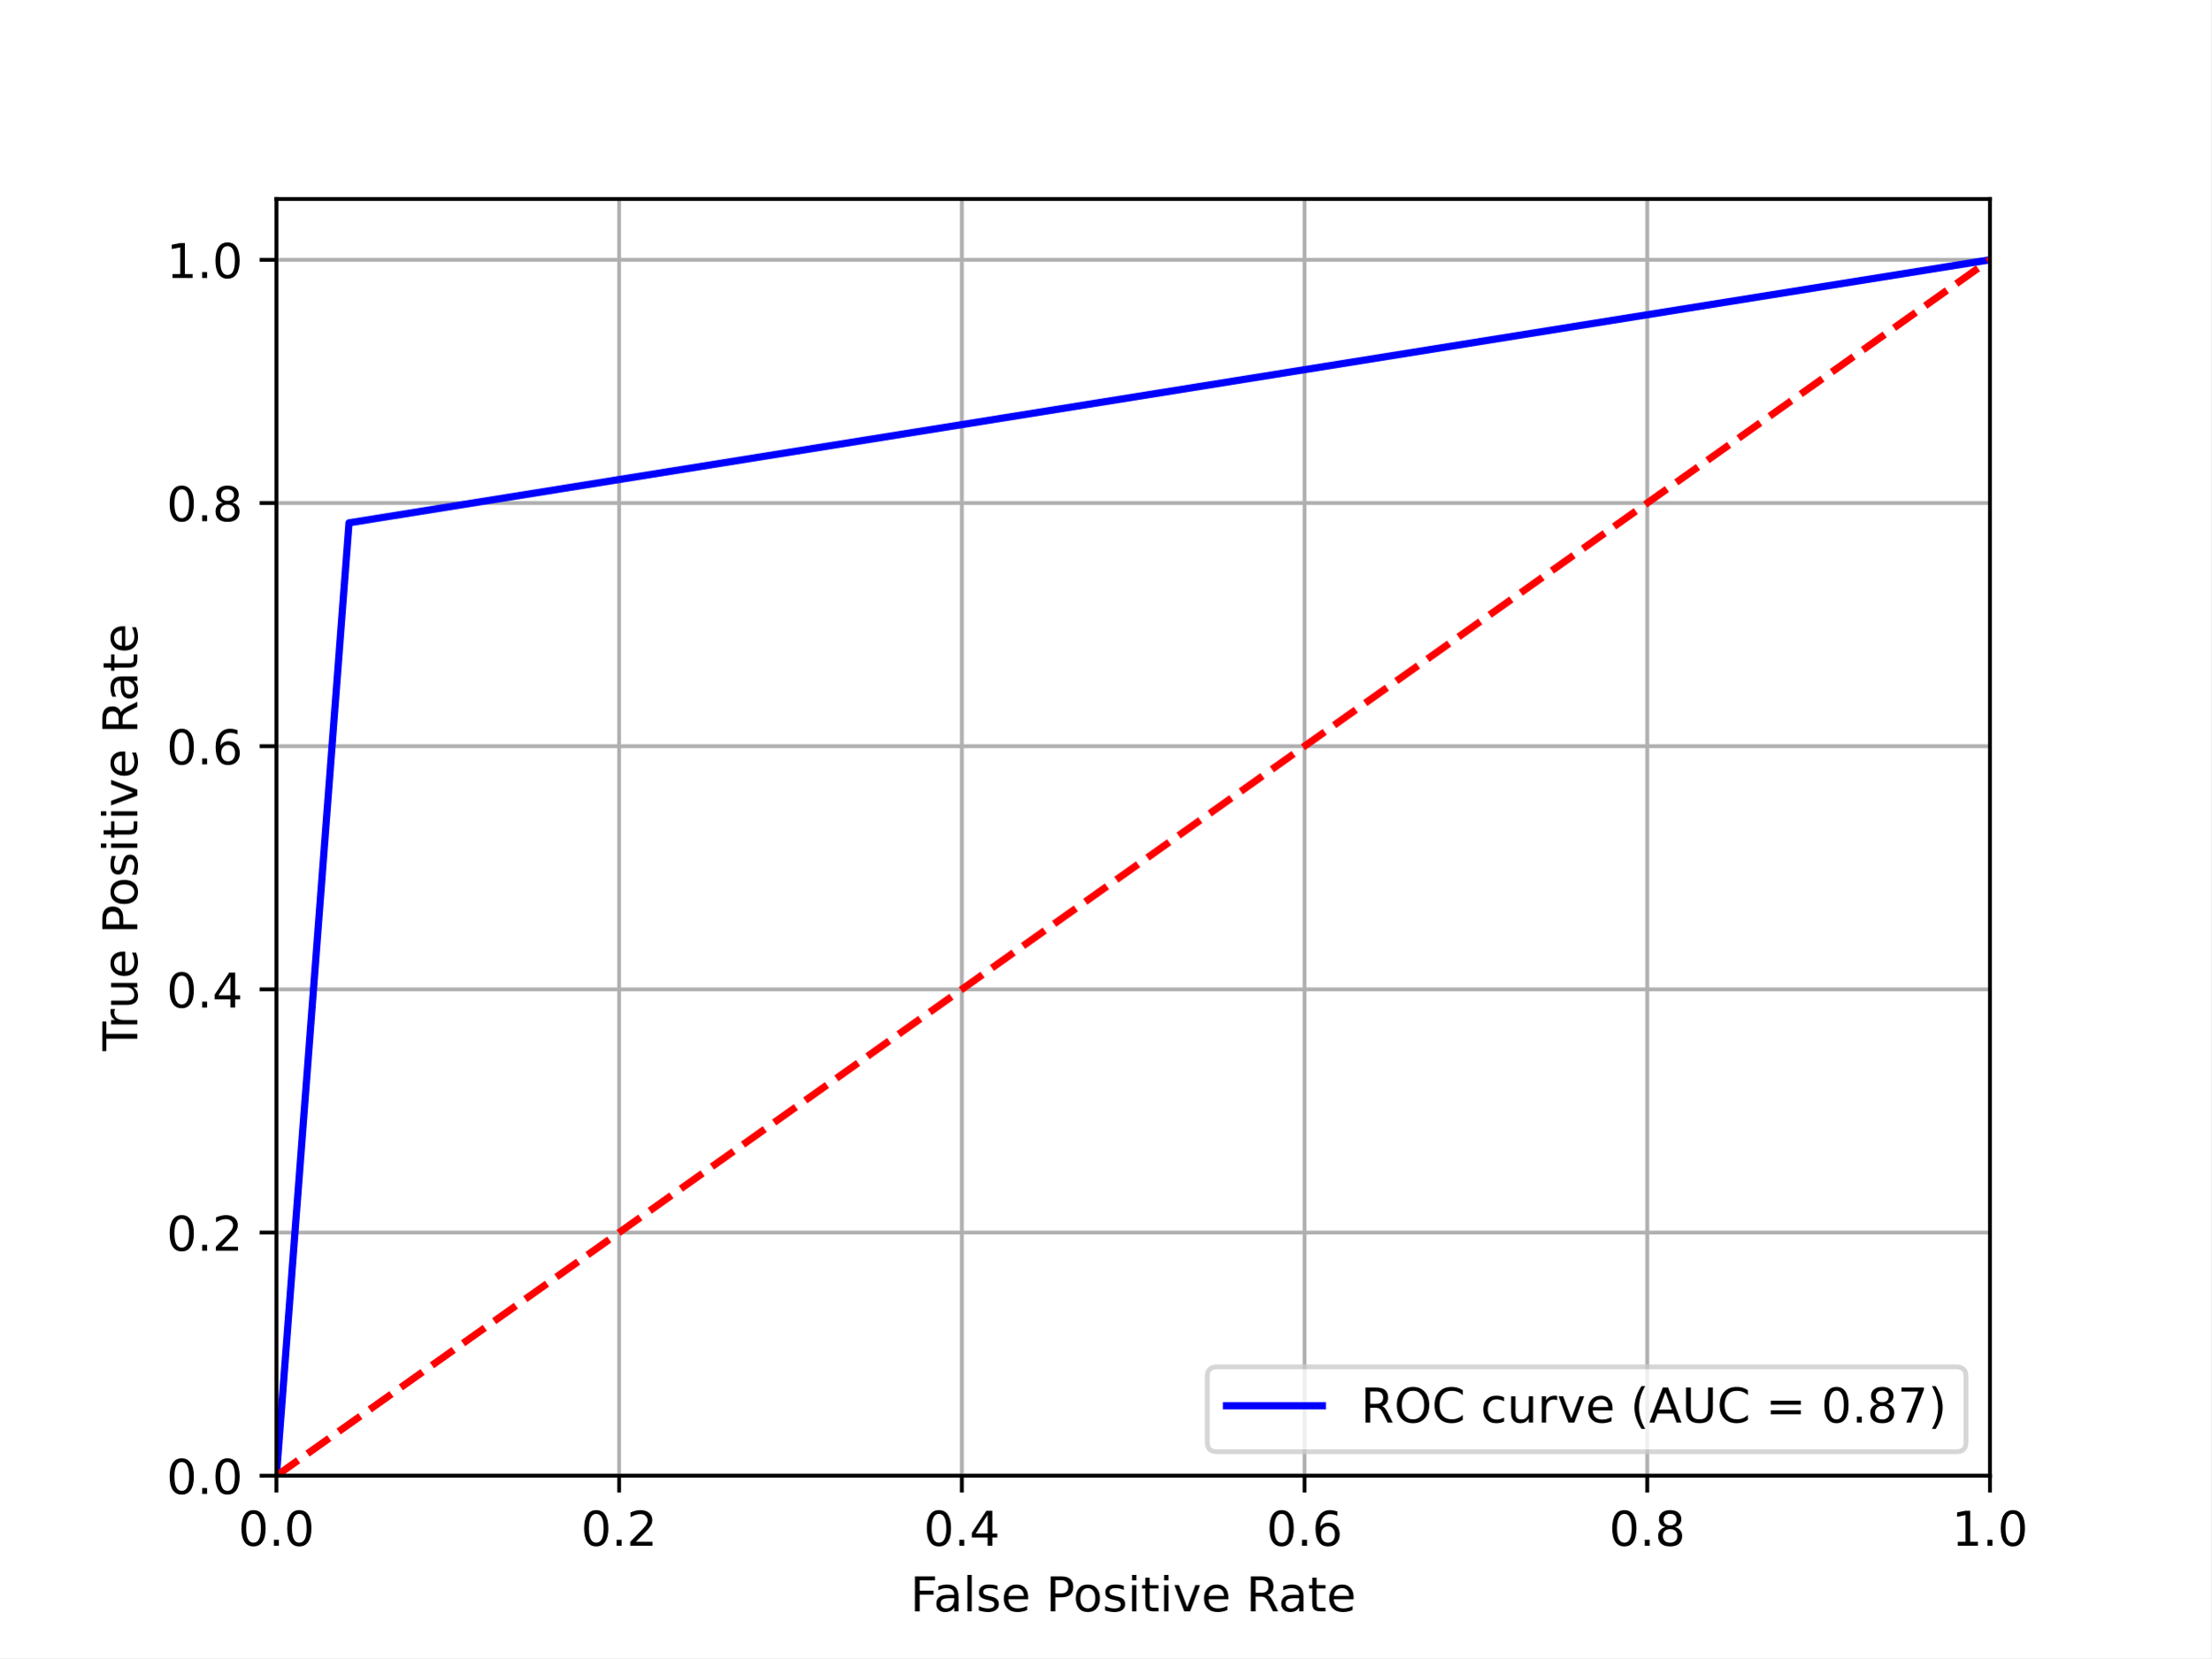
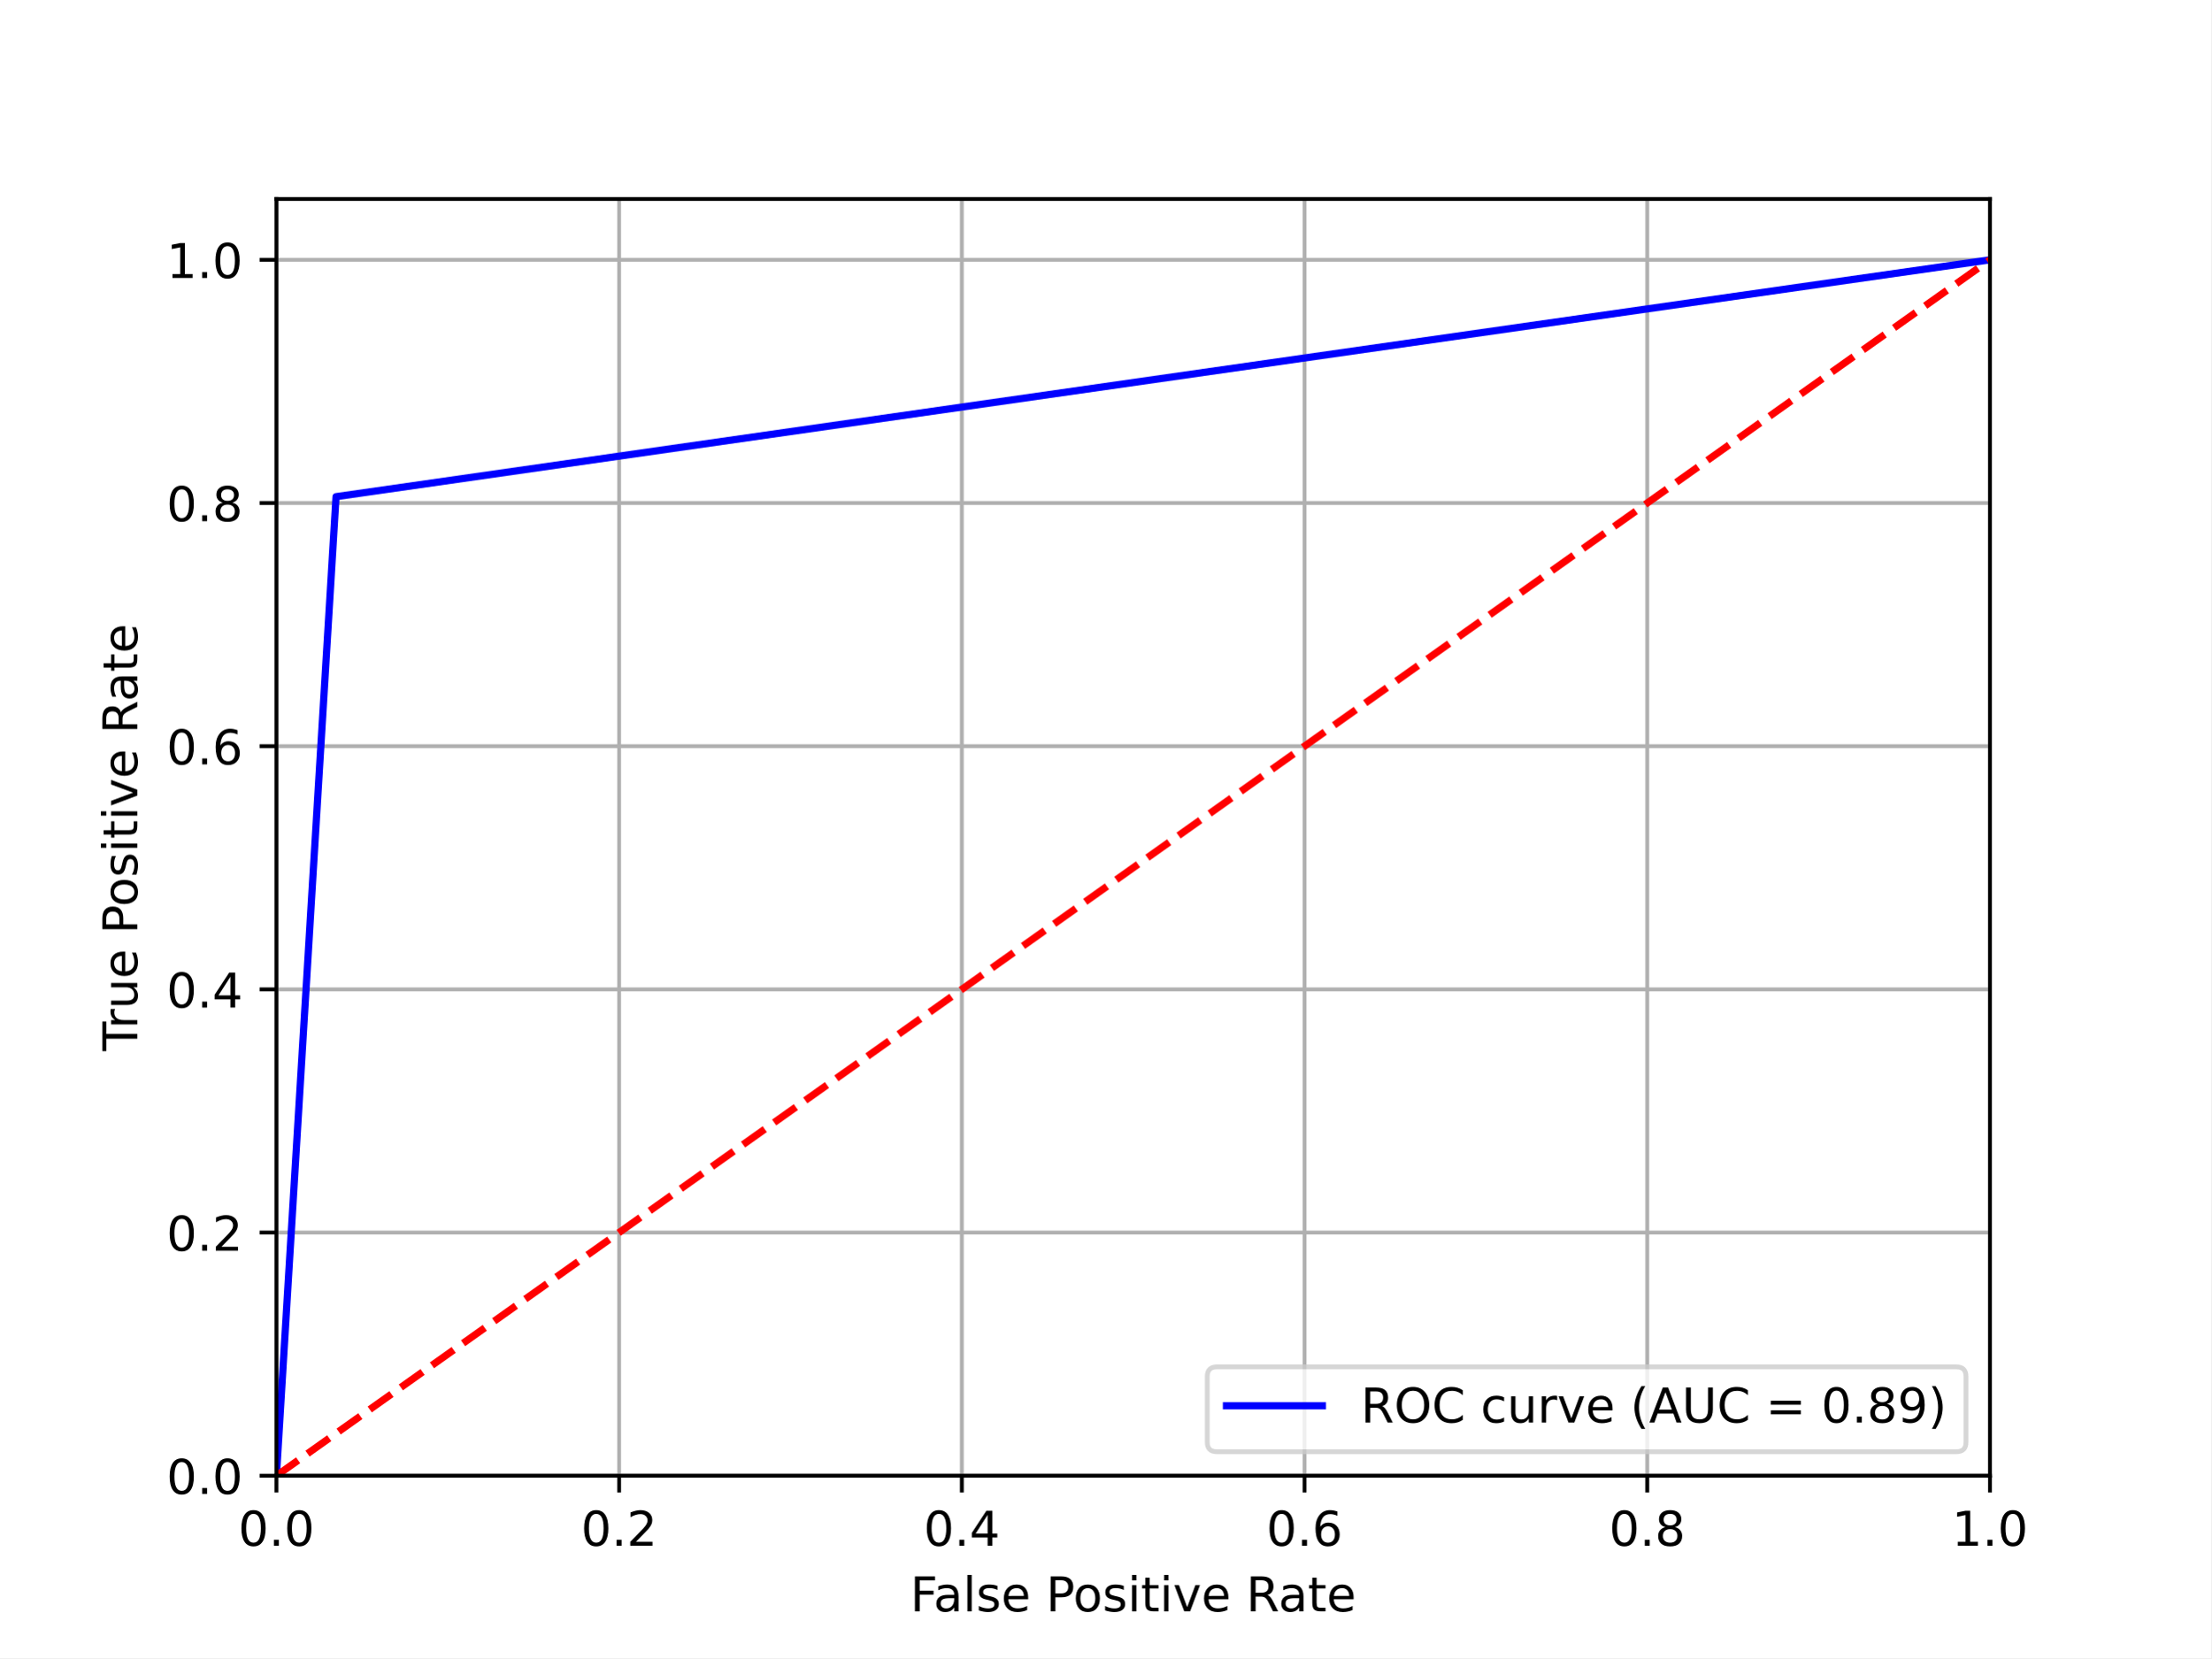
<svg xmlns="http://www.w3.org/2000/svg" xmlns:xlink="http://www.w3.org/1999/xlink" width="460.8pt" height="345.6pt" viewBox="0 0 460.8 345.6" version="1.1">
  <defs>
    <style type="text/css">*{stroke-linejoin: round; stroke-linecap: butt}</style>
  </defs>
  <g id="figure_1">
    <g id="patch_1">
      <path d="M 0 345.6  L 460.8 345.6  L 460.8 0  L 0 0  z " style="fill: #ffffff" />
    </g>
    <g id="axes_1">
      <g id="patch_2">
        <path d="M 57.6 307.584  L 414.72 307.584  L 414.72 41.472  L 57.6 41.472  z " style="fill: #ffffff" />
      </g>
      <g id="matplotlib.axis_1">
        <g id="xtick_1">
          <g id="line2d_1">
-             <path d="M 57.6 307.584  L 57.6 41.472  " clip-path="url(#p3e09533526)" style="fill: none; stroke: #b0b0b0; stroke-width: 0.8; stroke-linecap: square" />
+             <path d="M 57.6 307.584  L 57.6 41.472  " clip-path="url(#p658664f6c3)" style="fill: none; stroke: #b0b0b0; stroke-width: 0.8; stroke-linecap: square" />
          </g>
          <g id="line2d_2">
            <defs>
-               <path id="mab7600e62a" d="M 0 0  L 0 3.5  " style="stroke: #000000; stroke-width: 0.8" />
-             </defs>
-             <g>
-               <use xlink:href="#mab7600e62a" x="57.6" y="307.584" style="stroke: #000000; stroke-width: 0.8" />
+               <path id="m3ff255c0b8" d="M 0 0  L 0 3.5  " style="stroke: #000000; stroke-width: 0.8" />
+             </defs>
+             <g>
+               <use xlink:href="#m3ff255c0b8" x="57.6" y="307.584" style="stroke: #000000; stroke-width: 0.8" />
            </g>
          </g>
          <g id="text_1">
            <g transform="translate(49.64844 322.1824) scale(0.1 -0.1)">
              <defs>
                <path id="DejaVuSans-30" d="M 2034 4250  Q 1547 4250 1301 3770  Q 1056 3291 1056 2328  Q 1056 1369 1301 889  Q 1547 409 2034 409  Q 2525 409 2770 889  Q 3016 1369 3016 2328  Q 3016 3291 2770 3770  Q 2525 4250 2034 4250  z M 2034 4750  Q 2819 4750 3233 4129  Q 3647 3509 3647 2328  Q 3647 1150 3233 529  Q 2819 -91 2034 -91  Q 1250 -91 836 529  Q 422 1150 422 2328  Q 422 3509 836 4129  Q 1250 4750 2034 4750  z " transform="scale(0.015625)" />
                <path id="DejaVuSans-2e" d="M 684 794  L 1344 794  L 1344 0  L 684 0  L 684 794  z " transform="scale(0.015625)" />
              </defs>
              <use xlink:href="#DejaVuSans-30" />
              <use xlink:href="#DejaVuSans-2e" transform="translate(63.62305 0)" />
              <use xlink:href="#DejaVuSans-30" transform="translate(95.41016 0)" />
            </g>
          </g>
        </g>
        <g id="xtick_2">
          <g id="line2d_3">
-             <path d="M 129.024 307.584  L 129.024 41.472  " clip-path="url(#p3e09533526)" style="fill: none; stroke: #b0b0b0; stroke-width: 0.8; stroke-linecap: square" />
+             <path d="M 129.024 307.584  L 129.024 41.472  " clip-path="url(#p658664f6c3)" style="fill: none; stroke: #b0b0b0; stroke-width: 0.8; stroke-linecap: square" />
          </g>
          <g id="line2d_4">
            <g>
-               <use xlink:href="#mab7600e62a" x="129.024" y="307.584" style="stroke: #000000; stroke-width: 0.8" />
+               <use xlink:href="#m3ff255c0b8" x="129.024" y="307.584" style="stroke: #000000; stroke-width: 0.8" />
            </g>
          </g>
          <g id="text_2">
            <g transform="translate(121.0724 322.1824) scale(0.1 -0.1)">
              <defs>
                <path id="DejaVuSans-32" d="M 1228 531  L 3431 531  L 3431 0  L 469 0  L 469 531  Q 828 903 1448 1529  Q 2069 2156 2228 2338  Q 2531 2678 2651 2914  Q 2772 3150 2772 3378  Q 2772 3750 2511 3984  Q 2250 4219 1831 4219  Q 1534 4219 1204 4116  Q 875 4013 500 3803  L 500 4441  Q 881 4594 1212 4672  Q 1544 4750 1819 4750  Q 2544 4750 2975 4387  Q 3406 4025 3406 3419  Q 3406 3131 3298 2873  Q 3191 2616 2906 2266  Q 2828 2175 2409 1742  Q 1991 1309 1228 531  z " transform="scale(0.015625)" />
              </defs>
              <use xlink:href="#DejaVuSans-30" />
              <use xlink:href="#DejaVuSans-2e" transform="translate(63.62305 0)" />
              <use xlink:href="#DejaVuSans-32" transform="translate(95.41016 0)" />
            </g>
          </g>
        </g>
        <g id="xtick_3">
          <g id="line2d_5">
-             <path d="M 200.448 307.584  L 200.448 41.472  " clip-path="url(#p3e09533526)" style="fill: none; stroke: #b0b0b0; stroke-width: 0.8; stroke-linecap: square" />
+             <path d="M 200.448 307.584  L 200.448 41.472  " clip-path="url(#p658664f6c3)" style="fill: none; stroke: #b0b0b0; stroke-width: 0.8; stroke-linecap: square" />
          </g>
          <g id="line2d_6">
            <g>
-               <use xlink:href="#mab7600e62a" x="200.448" y="307.584" style="stroke: #000000; stroke-width: 0.8" />
+               <use xlink:href="#m3ff255c0b8" x="200.448" y="307.584" style="stroke: #000000; stroke-width: 0.8" />
            </g>
          </g>
          <g id="text_3">
            <g transform="translate(192.4964 322.1824) scale(0.1 -0.1)">
              <defs>
                <path id="DejaVuSans-34" d="M 2419 4116  L 825 1625  L 2419 1625  L 2419 4116  z M 2253 4666  L 3047 4666  L 3047 1625  L 3713 1625  L 3713 1100  L 3047 1100  L 3047 0  L 2419 0  L 2419 1100  L 313 1100  L 313 1709  L 2253 4666  z " transform="scale(0.015625)" />
              </defs>
              <use xlink:href="#DejaVuSans-30" />
              <use xlink:href="#DejaVuSans-2e" transform="translate(63.62305 0)" />
              <use xlink:href="#DejaVuSans-34" transform="translate(95.41016 0)" />
            </g>
          </g>
        </g>
        <g id="xtick_4">
          <g id="line2d_7">
-             <path d="M 271.872 307.584  L 271.872 41.472  " clip-path="url(#p3e09533526)" style="fill: none; stroke: #b0b0b0; stroke-width: 0.8; stroke-linecap: square" />
+             <path d="M 271.872 307.584  L 271.872 41.472  " clip-path="url(#p658664f6c3)" style="fill: none; stroke: #b0b0b0; stroke-width: 0.8; stroke-linecap: square" />
          </g>
          <g id="line2d_8">
            <g>
-               <use xlink:href="#mab7600e62a" x="271.872" y="307.584" style="stroke: #000000; stroke-width: 0.8" />
+               <use xlink:href="#m3ff255c0b8" x="271.872" y="307.584" style="stroke: #000000; stroke-width: 0.8" />
            </g>
          </g>
          <g id="text_4">
            <g transform="translate(263.9204 322.1824) scale(0.1 -0.1)">
              <defs>
                <path id="DejaVuSans-36" d="M 2113 2584  Q 1688 2584 1439 2293  Q 1191 2003 1191 1497  Q 1191 994 1439 701  Q 1688 409 2113 409  Q 2538 409 2786 701  Q 3034 994 3034 1497  Q 3034 2003 2786 2293  Q 2538 2584 2113 2584  z M 3366 4563  L 3366 3988  Q 3128 4100 2886 4159  Q 2644 4219 2406 4219  Q 1781 4219 1451 3797  Q 1122 3375 1075 2522  Q 1259 2794 1537 2939  Q 1816 3084 2150 3084  Q 2853 3084 3261 2657  Q 3669 2231 3669 1497  Q 3669 778 3244 343  Q 2819 -91 2113 -91  Q 1303 -91 875 529  Q 447 1150 447 2328  Q 447 3434 972 4092  Q 1497 4750 2381 4750  Q 2619 4750 2861 4703  Q 3103 4656 3366 4563  z " transform="scale(0.015625)" />
              </defs>
              <use xlink:href="#DejaVuSans-30" />
              <use xlink:href="#DejaVuSans-2e" transform="translate(63.62305 0)" />
              <use xlink:href="#DejaVuSans-36" transform="translate(95.41016 0)" />
            </g>
          </g>
        </g>
        <g id="xtick_5">
          <g id="line2d_9">
-             <path d="M 343.296 307.584  L 343.296 41.472  " clip-path="url(#p3e09533526)" style="fill: none; stroke: #b0b0b0; stroke-width: 0.8; stroke-linecap: square" />
+             <path d="M 343.296 307.584  L 343.296 41.472  " clip-path="url(#p658664f6c3)" style="fill: none; stroke: #b0b0b0; stroke-width: 0.8; stroke-linecap: square" />
          </g>
          <g id="line2d_10">
            <g>
-               <use xlink:href="#mab7600e62a" x="343.296" y="307.584" style="stroke: #000000; stroke-width: 0.8" />
+               <use xlink:href="#m3ff255c0b8" x="343.296" y="307.584" style="stroke: #000000; stroke-width: 0.8" />
            </g>
          </g>
          <g id="text_5">
            <g transform="translate(335.3444 322.1824) scale(0.1 -0.1)">
              <defs>
                <path id="DejaVuSans-38" d="M 2034 2216  Q 1584 2216 1326 1975  Q 1069 1734 1069 1313  Q 1069 891 1326 650  Q 1584 409 2034 409  Q 2484 409 2743 651  Q 3003 894 3003 1313  Q 3003 1734 2745 1975  Q 2488 2216 2034 2216  z M 1403 2484  Q 997 2584 770 2862  Q 544 3141 544 3541  Q 544 4100 942 4425  Q 1341 4750 2034 4750  Q 2731 4750 3128 4425  Q 3525 4100 3525 3541  Q 3525 3141 3298 2862  Q 3072 2584 2669 2484  Q 3125 2378 3379 2068  Q 3634 1759 3634 1313  Q 3634 634 3220 271  Q 2806 -91 2034 -91  Q 1263 -91 848 271  Q 434 634 434 1313  Q 434 1759 690 2068  Q 947 2378 1403 2484  z M 1172 3481  Q 1172 3119 1398 2916  Q 1625 2713 2034 2713  Q 2441 2713 2670 2916  Q 2900 3119 2900 3481  Q 2900 3844 2670 4047  Q 2441 4250 2034 4250  Q 1625 4250 1398 4047  Q 1172 3844 1172 3481  z " transform="scale(0.015625)" />
              </defs>
              <use xlink:href="#DejaVuSans-30" />
              <use xlink:href="#DejaVuSans-2e" transform="translate(63.62305 0)" />
              <use xlink:href="#DejaVuSans-38" transform="translate(95.41016 0)" />
            </g>
          </g>
        </g>
        <g id="xtick_6">
          <g id="line2d_11">
-             <path d="M 414.72 307.584  L 414.72 41.472  " clip-path="url(#p3e09533526)" style="fill: none; stroke: #b0b0b0; stroke-width: 0.8; stroke-linecap: square" />
+             <path d="M 414.72 307.584  L 414.72 41.472  " clip-path="url(#p658664f6c3)" style="fill: none; stroke: #b0b0b0; stroke-width: 0.8; stroke-linecap: square" />
          </g>
          <g id="line2d_12">
            <g>
-               <use xlink:href="#mab7600e62a" x="414.72" y="307.584" style="stroke: #000000; stroke-width: 0.8" />
+               <use xlink:href="#m3ff255c0b8" x="414.72" y="307.584" style="stroke: #000000; stroke-width: 0.8" />
            </g>
          </g>
          <g id="text_6">
            <g transform="translate(406.7684 322.1824) scale(0.1 -0.1)">
              <defs>
                <path id="DejaVuSans-31" d="M 794 531  L 1825 531  L 1825 4091  L 703 3866  L 703 4441  L 1819 4666  L 2450 4666  L 2450 531  L 3481 531  L 3481 0  L 794 0  L 794 531  z " transform="scale(0.015625)" />
              </defs>
              <use xlink:href="#DejaVuSans-31" />
              <use xlink:href="#DejaVuSans-2e" transform="translate(63.62305 0)" />
              <use xlink:href="#DejaVuSans-30" transform="translate(95.41016 0)" />
            </g>
          </g>
        </g>
        <g id="text_7">
          <g transform="translate(189.6936 335.8606) scale(0.1 -0.1)">
            <defs>
              <path id="DejaVuSans-46" d="M 628 4666  L 3309 4666  L 3309 4134  L 1259 4134  L 1259 2759  L 3109 2759  L 3109 2228  L 1259 2228  L 1259 0  L 628 0  L 628 4666  z " transform="scale(0.015625)" />
              <path id="DejaVuSans-61" d="M 2194 1759  Q 1497 1759 1228 1600  Q 959 1441 959 1056  Q 959 750 1161 570  Q 1363 391 1709 391  Q 2188 391 2477 730  Q 2766 1069 2766 1631  L 2766 1759  L 2194 1759  z M 3341 1997  L 3341 0  L 2766 0  L 2766 531  Q 2569 213 2275 61  Q 1981 -91 1556 -91  Q 1019 -91 701 211  Q 384 513 384 1019  Q 384 1609 779 1909  Q 1175 2209 1959 2209  L 2766 2209  L 2766 2266  Q 2766 2663 2505 2880  Q 2244 3097 1772 3097  Q 1472 3097 1187 3025  Q 903 2953 641 2809  L 641 3341  Q 956 3463 1253 3523  Q 1550 3584 1831 3584  Q 2591 3584 2966 3190  Q 3341 2797 3341 1997  z " transform="scale(0.015625)" />
              <path id="DejaVuSans-6c" d="M 603 4863  L 1178 4863  L 1178 0  L 603 0  L 603 4863  z " transform="scale(0.015625)" />
              <path id="DejaVuSans-73" d="M 2834 3397  L 2834 2853  Q 2591 2978 2328 3040  Q 2066 3103 1784 3103  Q 1356 3103 1142 2972  Q 928 2841 928 2578  Q 928 2378 1081 2264  Q 1234 2150 1697 2047  L 1894 2003  Q 2506 1872 2764 1633  Q 3022 1394 3022 966  Q 3022 478 2636 193  Q 2250 -91 1575 -91  Q 1294 -91 989 -36  Q 684 19 347 128  L 347 722  Q 666 556 975 473  Q 1284 391 1588 391  Q 1994 391 2212 530  Q 2431 669 2431 922  Q 2431 1156 2273 1281  Q 2116 1406 1581 1522  L 1381 1569  Q 847 1681 609 1914  Q 372 2147 372 2553  Q 372 3047 722 3315  Q 1072 3584 1716 3584  Q 2034 3584 2315 3537  Q 2597 3491 2834 3397  z " transform="scale(0.015625)" />
              <path id="DejaVuSans-65" d="M 3597 1894  L 3597 1613  L 953 1613  Q 991 1019 1311 708  Q 1631 397 2203 397  Q 2534 397 2845 478  Q 3156 559 3463 722  L 3463 178  Q 3153 47 2828 -22  Q 2503 -91 2169 -91  Q 1331 -91 842 396  Q 353 884 353 1716  Q 353 2575 817 3079  Q 1281 3584 2069 3584  Q 2775 3584 3186 3129  Q 3597 2675 3597 1894  z M 3022 2063  Q 3016 2534 2758 2815  Q 2500 3097 2075 3097  Q 1594 3097 1305 2825  Q 1016 2553 972 2059  L 3022 2063  z " transform="scale(0.015625)" />
              <path id="DejaVuSans-20" transform="scale(0.015625)" />
              <path id="DejaVuSans-50" d="M 1259 4147  L 1259 2394  L 2053 2394  Q 2494 2394 2734 2622  Q 2975 2850 2975 3272  Q 2975 3691 2734 3919  Q 2494 4147 2053 4147  L 1259 4147  z M 628 4666  L 2053 4666  Q 2838 4666 3239 4311  Q 3641 3956 3641 3272  Q 3641 2581 3239 2228  Q 2838 1875 2053 1875  L 1259 1875  L 1259 0  L 628 0  L 628 4666  z " transform="scale(0.015625)" />
              <path id="DejaVuSans-6f" d="M 1959 3097  Q 1497 3097 1228 2736  Q 959 2375 959 1747  Q 959 1119 1226 758  Q 1494 397 1959 397  Q 2419 397 2687 759  Q 2956 1122 2956 1747  Q 2956 2369 2687 2733  Q 2419 3097 1959 3097  z M 1959 3584  Q 2709 3584 3137 3096  Q 3566 2609 3566 1747  Q 3566 888 3137 398  Q 2709 -91 1959 -91  Q 1206 -91 779 398  Q 353 888 353 1747  Q 353 2609 779 3096  Q 1206 3584 1959 3584  z " transform="scale(0.015625)" />
              <path id="DejaVuSans-69" d="M 603 3500  L 1178 3500  L 1178 0  L 603 0  L 603 3500  z M 603 4863  L 1178 4863  L 1178 4134  L 603 4134  L 603 4863  z " transform="scale(0.015625)" />
              <path id="DejaVuSans-74" d="M 1172 4494  L 1172 3500  L 2356 3500  L 2356 3053  L 1172 3053  L 1172 1153  Q 1172 725 1289 603  Q 1406 481 1766 481  L 2356 481  L 2356 0  L 1766 0  Q 1100 0 847 248  Q 594 497 594 1153  L 594 3053  L 172 3053  L 172 3500  L 594 3500  L 594 4494  L 1172 4494  z " transform="scale(0.015625)" />
              <path id="DejaVuSans-76" d="M 191 3500  L 800 3500  L 1894 563  L 2988 3500  L 3597 3500  L 2284 0  L 1503 0  L 191 3500  z " transform="scale(0.015625)" />
              <path id="DejaVuSans-52" d="M 2841 2188  Q 3044 2119 3236 1894  Q 3428 1669 3622 1275  L 4263 0  L 3584 0  L 2988 1197  Q 2756 1666 2539 1819  Q 2322 1972 1947 1972  L 1259 1972  L 1259 0  L 628 0  L 628 4666  L 2053 4666  Q 2853 4666 3247 4331  Q 3641 3997 3641 3322  Q 3641 2881 3436 2590  Q 3231 2300 2841 2188  z M 1259 4147  L 1259 2491  L 2053 2491  Q 2509 2491 2742 2702  Q 2975 2913 2975 3322  Q 2975 3731 2742 3939  Q 2509 4147 2053 4147  L 1259 4147  z " transform="scale(0.015625)" />
            </defs>
            <use xlink:href="#DejaVuSans-46" />
            <use xlink:href="#DejaVuSans-61" transform="translate(48.39453 0)" />
            <use xlink:href="#DejaVuSans-6c" transform="translate(109.6738 0)" />
            <use xlink:href="#DejaVuSans-73" transform="translate(137.457 0)" />
            <use xlink:href="#DejaVuSans-65" transform="translate(189.5566 0)" />
            <use xlink:href="#DejaVuSans-20" transform="translate(251.0801 0)" />
            <use xlink:href="#DejaVuSans-50" transform="translate(282.8672 0)" />
            <use xlink:href="#DejaVuSans-6f" transform="translate(339.5449 0)" />
            <use xlink:href="#DejaVuSans-73" transform="translate(400.7266 0)" />
            <use xlink:href="#DejaVuSans-69" transform="translate(452.8262 0)" />
            <use xlink:href="#DejaVuSans-74" transform="translate(480.6094 0)" />
            <use xlink:href="#DejaVuSans-69" transform="translate(519.8184 0)" />
            <use xlink:href="#DejaVuSans-76" transform="translate(547.6016 0)" />
            <use xlink:href="#DejaVuSans-65" transform="translate(606.7812 0)" />
            <use xlink:href="#DejaVuSans-20" transform="translate(668.3047 0)" />
            <use xlink:href="#DejaVuSans-52" transform="translate(700.0918 0)" />
            <use xlink:href="#DejaVuSans-61" transform="translate(767.3242 0)" />
            <use xlink:href="#DejaVuSans-74" transform="translate(828.6035 0)" />
            <use xlink:href="#DejaVuSans-65" transform="translate(867.8125 0)" />
          </g>
        </g>
      </g>
      <g id="matplotlib.axis_2">
        <g id="ytick_1">
          <g id="line2d_13">
-             <path d="M 57.6 307.584  L 414.72 307.584  " clip-path="url(#p3e09533526)" style="fill: none; stroke: #b0b0b0; stroke-width: 0.8; stroke-linecap: square" />
+             <path d="M 57.6 307.584  L 414.72 307.584  " clip-path="url(#p658664f6c3)" style="fill: none; stroke: #b0b0b0; stroke-width: 0.8; stroke-linecap: square" />
          </g>
          <g id="line2d_14">
            <defs>
-               <path id="mdf2736e7d8" d="M 0 0  L -3.5 0  " style="stroke: #000000; stroke-width: 0.8" />
-             </defs>
-             <g>
-               <use xlink:href="#mdf2736e7d8" x="57.6" y="307.584" style="stroke: #000000; stroke-width: 0.8" />
+               <path id="mb529fc9084" d="M 0 0  L -3.5 0  " style="stroke: #000000; stroke-width: 0.8" />
+             </defs>
+             <g>
+               <use xlink:href="#mb529fc9084" x="57.6" y="307.584" style="stroke: #000000; stroke-width: 0.8" />
            </g>
          </g>
          <g id="text_8">
            <g transform="translate(34.69687 311.3832) scale(0.1 -0.1)">
              <use xlink:href="#DejaVuSans-30" />
              <use xlink:href="#DejaVuSans-2e" transform="translate(63.62305 0)" />
              <use xlink:href="#DejaVuSans-30" transform="translate(95.41016 0)" />
            </g>
          </g>
        </g>
        <g id="ytick_2">
          <g id="line2d_15">
-             <path d="M 57.6 256.896  L 414.72 256.896  " clip-path="url(#p3e09533526)" style="fill: none; stroke: #b0b0b0; stroke-width: 0.8; stroke-linecap: square" />
+             <path d="M 57.6 256.896  L 414.72 256.896  " clip-path="url(#p658664f6c3)" style="fill: none; stroke: #b0b0b0; stroke-width: 0.8; stroke-linecap: square" />
          </g>
          <g id="line2d_16">
            <g>
-               <use xlink:href="#mdf2736e7d8" x="57.6" y="256.896" style="stroke: #000000; stroke-width: 0.8" />
+               <use xlink:href="#mb529fc9084" x="57.6" y="256.896" style="stroke: #000000; stroke-width: 0.8" />
            </g>
          </g>
          <g id="text_9">
            <g transform="translate(34.69687 260.6952) scale(0.1 -0.1)">
              <use xlink:href="#DejaVuSans-30" />
              <use xlink:href="#DejaVuSans-2e" transform="translate(63.62305 0)" />
              <use xlink:href="#DejaVuSans-32" transform="translate(95.41016 0)" />
            </g>
          </g>
        </g>
        <g id="ytick_3">
          <g id="line2d_17">
-             <path d="M 57.6 206.208  L 414.72 206.208  " clip-path="url(#p3e09533526)" style="fill: none; stroke: #b0b0b0; stroke-width: 0.8; stroke-linecap: square" />
+             <path d="M 57.6 206.208  L 414.72 206.208  " clip-path="url(#p658664f6c3)" style="fill: none; stroke: #b0b0b0; stroke-width: 0.8; stroke-linecap: square" />
          </g>
          <g id="line2d_18">
            <g>
-               <use xlink:href="#mdf2736e7d8" x="57.6" y="206.208" style="stroke: #000000; stroke-width: 0.8" />
+               <use xlink:href="#mb529fc9084" x="57.6" y="206.208" style="stroke: #000000; stroke-width: 0.8" />
            </g>
          </g>
          <g id="text_10">
            <g transform="translate(34.69687 210.0072) scale(0.1 -0.1)">
              <use xlink:href="#DejaVuSans-30" />
              <use xlink:href="#DejaVuSans-2e" transform="translate(63.62305 0)" />
              <use xlink:href="#DejaVuSans-34" transform="translate(95.41016 0)" />
            </g>
          </g>
        </g>
        <g id="ytick_4">
          <g id="line2d_19">
-             <path d="M 57.6 155.52  L 414.72 155.52  " clip-path="url(#p3e09533526)" style="fill: none; stroke: #b0b0b0; stroke-width: 0.8; stroke-linecap: square" />
+             <path d="M 57.6 155.52  L 414.72 155.52  " clip-path="url(#p658664f6c3)" style="fill: none; stroke: #b0b0b0; stroke-width: 0.8; stroke-linecap: square" />
          </g>
          <g id="line2d_20">
            <g>
-               <use xlink:href="#mdf2736e7d8" x="57.6" y="155.52" style="stroke: #000000; stroke-width: 0.8" />
+               <use xlink:href="#mb529fc9084" x="57.6" y="155.52" style="stroke: #000000; stroke-width: 0.8" />
            </g>
          </g>
          <g id="text_11">
            <g transform="translate(34.69687 159.3192) scale(0.1 -0.1)">
              <use xlink:href="#DejaVuSans-30" />
              <use xlink:href="#DejaVuSans-2e" transform="translate(63.62305 0)" />
              <use xlink:href="#DejaVuSans-36" transform="translate(95.41016 0)" />
            </g>
          </g>
        </g>
        <g id="ytick_5">
          <g id="line2d_21">
-             <path d="M 57.6 104.832  L 414.72 104.832  " clip-path="url(#p3e09533526)" style="fill: none; stroke: #b0b0b0; stroke-width: 0.8; stroke-linecap: square" />
+             <path d="M 57.6 104.832  L 414.72 104.832  " clip-path="url(#p658664f6c3)" style="fill: none; stroke: #b0b0b0; stroke-width: 0.8; stroke-linecap: square" />
          </g>
          <g id="line2d_22">
            <g>
-               <use xlink:href="#mdf2736e7d8" x="57.6" y="104.832" style="stroke: #000000; stroke-width: 0.8" />
+               <use xlink:href="#mb529fc9084" x="57.6" y="104.832" style="stroke: #000000; stroke-width: 0.8" />
            </g>
          </g>
          <g id="text_12">
            <g transform="translate(34.69687 108.6312) scale(0.1 -0.1)">
              <use xlink:href="#DejaVuSans-30" />
              <use xlink:href="#DejaVuSans-2e" transform="translate(63.62305 0)" />
              <use xlink:href="#DejaVuSans-38" transform="translate(95.41016 0)" />
            </g>
          </g>
        </g>
        <g id="ytick_6">
          <g id="line2d_23">
-             <path d="M 57.6 54.144  L 414.72 54.144  " clip-path="url(#p3e09533526)" style="fill: none; stroke: #b0b0b0; stroke-width: 0.8; stroke-linecap: square" />
+             <path d="M 57.6 54.144  L 414.72 54.144  " clip-path="url(#p658664f6c3)" style="fill: none; stroke: #b0b0b0; stroke-width: 0.8; stroke-linecap: square" />
          </g>
          <g id="line2d_24">
            <g>
-               <use xlink:href="#mdf2736e7d8" x="57.6" y="54.144" style="stroke: #000000; stroke-width: 0.8" />
+               <use xlink:href="#mb529fc9084" x="57.6" y="54.144" style="stroke: #000000; stroke-width: 0.8" />
            </g>
          </g>
          <g id="text_13">
            <g transform="translate(34.69687 57.94322) scale(0.1 -0.1)">
              <use xlink:href="#DejaVuSans-31" />
              <use xlink:href="#DejaVuSans-2e" transform="translate(63.62305 0)" />
              <use xlink:href="#DejaVuSans-30" transform="translate(95.41016 0)" />
            </g>
          </g>
        </g>
        <g id="text_14">
          <g transform="translate(28.61719 219.0577) rotate(-90) scale(0.1 -0.1)">
            <defs>
              <path id="DejaVuSans-54" d="M -19 4666  L 3928 4666  L 3928 4134  L 2272 4134  L 2272 0  L 1638 0  L 1638 4134  L -19 4134  L -19 4666  z " transform="scale(0.015625)" />
              <path id="DejaVuSans-72" d="M 2631 2963  Q 2534 3019 2420 3045  Q 2306 3072 2169 3072  Q 1681 3072 1420 2755  Q 1159 2438 1159 1844  L 1159 0  L 581 0  L 581 3500  L 1159 3500  L 1159 2956  Q 1341 3275 1631 3429  Q 1922 3584 2338 3584  Q 2397 3584 2469 3576  Q 2541 3569 2628 3553  L 2631 2963  z " transform="scale(0.015625)" />
              <path id="DejaVuSans-75" d="M 544 1381  L 544 3500  L 1119 3500  L 1119 1403  Q 1119 906 1312 657  Q 1506 409 1894 409  Q 2359 409 2629 706  Q 2900 1003 2900 1516  L 2900 3500  L 3475 3500  L 3475 0  L 2900 0  L 2900 538  Q 2691 219 2414 64  Q 2138 -91 1772 -91  Q 1169 -91 856 284  Q 544 659 544 1381  z M 1991 3584  L 1991 3584  z " transform="scale(0.015625)" />
            </defs>
            <use xlink:href="#DejaVuSans-54" />
            <use xlink:href="#DejaVuSans-72" transform="translate(46.33398 0)" />
            <use xlink:href="#DejaVuSans-75" transform="translate(87.44727 0)" />
            <use xlink:href="#DejaVuSans-65" transform="translate(150.8262 0)" />
            <use xlink:href="#DejaVuSans-20" transform="translate(212.3496 0)" />
            <use xlink:href="#DejaVuSans-50" transform="translate(244.1367 0)" />
            <use xlink:href="#DejaVuSans-6f" transform="translate(300.8145 0)" />
            <use xlink:href="#DejaVuSans-73" transform="translate(361.9961 0)" />
            <use xlink:href="#DejaVuSans-69" transform="translate(414.0957 0)" />
            <use xlink:href="#DejaVuSans-74" transform="translate(441.8789 0)" />
            <use xlink:href="#DejaVuSans-69" transform="translate(481.0879 0)" />
            <use xlink:href="#DejaVuSans-76" transform="translate(508.8711 0)" />
            <use xlink:href="#DejaVuSans-65" transform="translate(568.0508 0)" />
            <use xlink:href="#DejaVuSans-20" transform="translate(629.5742 0)" />
            <use xlink:href="#DejaVuSans-52" transform="translate(661.3613 0)" />
            <use xlink:href="#DejaVuSans-61" transform="translate(728.5938 0)" />
            <use xlink:href="#DejaVuSans-74" transform="translate(789.873 0)" />
            <use xlink:href="#DejaVuSans-65" transform="translate(829.082 0)" />
          </g>
        </g>
      </g>
      <g id="line2d_25">
-         <path d="M 57.6 307.584  L 72.734 108.968  L 414.72 54.144  " clip-path="url(#p3e09533526)" style="fill: none; stroke: #0000ff; stroke-width: 1.5; stroke-linecap: square" />
+         <path d="M 57.6 307.584  L 70.024 103.518  L 414.72 54.144  " clip-path="url(#p658664f6c3)" style="fill: none; stroke: #0000ff; stroke-width: 1.5; stroke-linecap: square" />
      </g>
      <g id="line2d_26">
-         <path d="M 57.6 307.584  L 414.72 54.144  " clip-path="url(#p3e09533526)" style="fill: none; stroke-dasharray: 5.55,2.4; stroke-dashoffset: 0; stroke: #ff0000; stroke-width: 1.5" />
+         <path d="M 57.6 307.584  L 414.72 54.144  " clip-path="url(#p658664f6c3)" style="fill: none; stroke-dasharray: 5.55,2.4; stroke-dashoffset: 0; stroke: #ff0000; stroke-width: 1.5" />
      </g>
      <g id="patch_3">
        <path d="M 57.6 307.584  L 57.6 41.472  " style="fill: none; stroke: #000000; stroke-width: 0.8; stroke-linejoin: miter; stroke-linecap: square" />
      </g>
      <g id="patch_4">
        <path d="M 414.72 307.584  L 414.72 41.472  " style="fill: none; stroke: #000000; stroke-width: 0.8; stroke-linejoin: miter; stroke-linecap: square" />
      </g>
      <g id="patch_5">
        <path d="M 57.6 307.584  L 414.72 307.584  " style="fill: none; stroke: #000000; stroke-width: 0.8; stroke-linejoin: miter; stroke-linecap: square" />
      </g>
      <g id="patch_6">
        <path d="M 57.6 41.472  L 414.72 41.472  " style="fill: none; stroke: #000000; stroke-width: 0.8; stroke-linejoin: miter; stroke-linecap: square" />
      </g>
      <g id="legend_1">
        <g id="patch_7">
          <path d="M 253.595 302.584  L 407.72 302.584  Q 409.72 302.584 409.72 300.584  L 409.72 286.906  Q 409.72 284.906 407.72 284.906  L 253.595 284.906  Q 251.595 284.906 251.595 286.906  L 251.595 300.584  Q 251.595 302.584 253.595 302.584  z " style="fill: #ffffff; opacity: 0.8; stroke: #cccccc; stroke-linejoin: miter" />
        </g>
        <g id="line2d_27">
          <path d="M 255.595 293.004  L 265.595 293.004  L 275.595 293.004  " style="fill: none; stroke: #0000ff; stroke-width: 1.5; stroke-linecap: square" />
        </g>
        <g id="text_15">
          <g transform="translate(283.595 296.5043) scale(0.1 -0.1)">
            <defs>
              <path id="DejaVuSans-4f" d="M 2522 4238  Q 1834 4238 1429 3725  Q 1025 3213 1025 2328  Q 1025 1447 1429 934  Q 1834 422 2522 422  Q 3209 422 3611 934  Q 4013 1447 4013 2328  Q 4013 3213 3611 3725  Q 3209 4238 2522 4238  z M 2522 4750  Q 3503 4750 4090 4092  Q 4678 3434 4678 2328  Q 4678 1225 4090 567  Q 3503 -91 2522 -91  Q 1538 -91 948 565  Q 359 1222 359 2328  Q 359 3434 948 4092  Q 1538 4750 2522 4750  z " transform="scale(0.015625)" />
              <path id="DejaVuSans-43" d="M 4122 4306  L 4122 3641  Q 3803 3938 3442 4084  Q 3081 4231 2675 4231  Q 1875 4231 1450 3742  Q 1025 3253 1025 2328  Q 1025 1406 1450 917  Q 1875 428 2675 428  Q 3081 428 3442 575  Q 3803 722 4122 1019  L 4122 359  Q 3791 134 3420 21  Q 3050 -91 2638 -91  Q 1578 -91 968 557  Q 359 1206 359 2328  Q 359 3453 968 4101  Q 1578 4750 2638 4750  Q 3056 4750 3426 4639  Q 3797 4528 4122 4306  z " transform="scale(0.015625)" />
              <path id="DejaVuSans-63" d="M 3122 3366  L 3122 2828  Q 2878 2963 2633 3030  Q 2388 3097 2138 3097  Q 1578 3097 1268 2742  Q 959 2388 959 1747  Q 959 1106 1268 751  Q 1578 397 2138 397  Q 2388 397 2633 464  Q 2878 531 3122 666  L 3122 134  Q 2881 22 2623 -34  Q 2366 -91 2075 -91  Q 1284 -91 818 406  Q 353 903 353 1747  Q 353 2603 823 3093  Q 1294 3584 2113 3584  Q 2378 3584 2631 3529  Q 2884 3475 3122 3366  z " transform="scale(0.015625)" />
              <path id="DejaVuSans-28" d="M 1984 4856  Q 1566 4138 1362 3434  Q 1159 2731 1159 2009  Q 1159 1288 1364 580  Q 1569 -128 1984 -844  L 1484 -844  Q 1016 -109 783 600  Q 550 1309 550 2009  Q 550 2706 781 3412  Q 1013 4119 1484 4856  L 1984 4856  z " transform="scale(0.015625)" />
              <path id="DejaVuSans-41" d="M 2188 4044  L 1331 1722  L 3047 1722  L 2188 4044  z M 1831 4666  L 2547 4666  L 4325 0  L 3669 0  L 3244 1197  L 1141 1197  L 716 0  L 50 0  L 1831 4666  z " transform="scale(0.015625)" />
              <path id="DejaVuSans-55" d="M 556 4666  L 1191 4666  L 1191 1831  Q 1191 1081 1462 751  Q 1734 422 2344 422  Q 2950 422 3222 751  Q 3494 1081 3494 1831  L 3494 4666  L 4128 4666  L 4128 1753  Q 4128 841 3676 375  Q 3225 -91 2344 -91  Q 1459 -91 1007 375  Q 556 841 556 1753  L 556 4666  z " transform="scale(0.015625)" />
              <path id="DejaVuSans-3d" d="M 678 2906  L 4684 2906  L 4684 2381  L 678 2381  L 678 2906  z M 678 1631  L 4684 1631  L 4684 1100  L 678 1100  L 678 1631  z " transform="scale(0.015625)" />
-               <path id="DejaVuSans-37" d="M 525 4666  L 3525 4666  L 3525 4397  L 1831 0  L 1172 0  L 2766 4134  L 525 4134  L 525 4666  z " transform="scale(0.015625)" />
+               <path id="DejaVuSans-39" d="M 703 97  L 703 672  Q 941 559 1184 500  Q 1428 441 1663 441  Q 2288 441 2617 861  Q 2947 1281 2994 2138  Q 2813 1869 2534 1725  Q 2256 1581 1919 1581  Q 1219 1581 811 2004  Q 403 2428 403 3163  Q 403 3881 828 4315  Q 1253 4750 1959 4750  Q 2769 4750 3195 4129  Q 3622 3509 3622 2328  Q 3622 1225 3098 567  Q 2575 -91 1691 -91  Q 1453 -91 1209 -44  Q 966 3 703 97  z M 1959 2075  Q 2384 2075 2632 2365  Q 2881 2656 2881 3163  Q 2881 3666 2632 3958  Q 2384 4250 1959 4250  Q 1534 4250 1286 3958  Q 1038 3666 1038 3163  Q 1038 2656 1286 2365  Q 1534 2075 1959 2075  z " transform="scale(0.015625)" />
              <path id="DejaVuSans-29" d="M 513 4856  L 1013 4856  Q 1481 4119 1714 3412  Q 1947 2706 1947 2009  Q 1947 1309 1714 600  Q 1481 -109 1013 -844  L 513 -844  Q 928 -128 1133 580  Q 1338 1288 1338 2009  Q 1338 2731 1133 3434  Q 928 4138 513 4856  z " transform="scale(0.015625)" />
            </defs>
            <use xlink:href="#DejaVuSans-52" />
            <use xlink:href="#DejaVuSans-4f" transform="translate(69.48242 0)" />
            <use xlink:href="#DejaVuSans-43" transform="translate(148.1934 0)" />
            <use xlink:href="#DejaVuSans-20" transform="translate(218.0176 0)" />
            <use xlink:href="#DejaVuSans-63" transform="translate(249.8047 0)" />
            <use xlink:href="#DejaVuSans-75" transform="translate(304.7852 0)" />
            <use xlink:href="#DejaVuSans-72" transform="translate(368.1641 0)" />
            <use xlink:href="#DejaVuSans-76" transform="translate(409.2773 0)" />
            <use xlink:href="#DejaVuSans-65" transform="translate(468.457 0)" />
            <use xlink:href="#DejaVuSans-20" transform="translate(529.9805 0)" />
            <use xlink:href="#DejaVuSans-28" transform="translate(561.7676 0)" />
            <use xlink:href="#DejaVuSans-41" transform="translate(600.7812 0)" />
            <use xlink:href="#DejaVuSans-55" transform="translate(669.1895 0)" />
            <use xlink:href="#DejaVuSans-43" transform="translate(742.3828 0)" />
            <use xlink:href="#DejaVuSans-20" transform="translate(812.207 0)" />
            <use xlink:href="#DejaVuSans-3d" transform="translate(843.9941 0)" />
            <use xlink:href="#DejaVuSans-20" transform="translate(927.7832 0)" />
            <use xlink:href="#DejaVuSans-30" transform="translate(959.5703 0)" />
            <use xlink:href="#DejaVuSans-2e" transform="translate(1023.193 0)" />
            <use xlink:href="#DejaVuSans-38" transform="translate(1054.98 0)" />
-             <use xlink:href="#DejaVuSans-37" transform="translate(1118.604 0)" />
+             <use xlink:href="#DejaVuSans-39" transform="translate(1118.604 0)" />
            <use xlink:href="#DejaVuSans-29" transform="translate(1182.227 0)" />
          </g>
        </g>
      </g>
    </g>
  </g>
  <defs>
-     <clipPath id="p3e09533526">
+     <clipPath id="p658664f6c3">
      <rect x="57.6" y="41.472" width="357.12" height="266.112" />
    </clipPath>
  </defs>
</svg>
